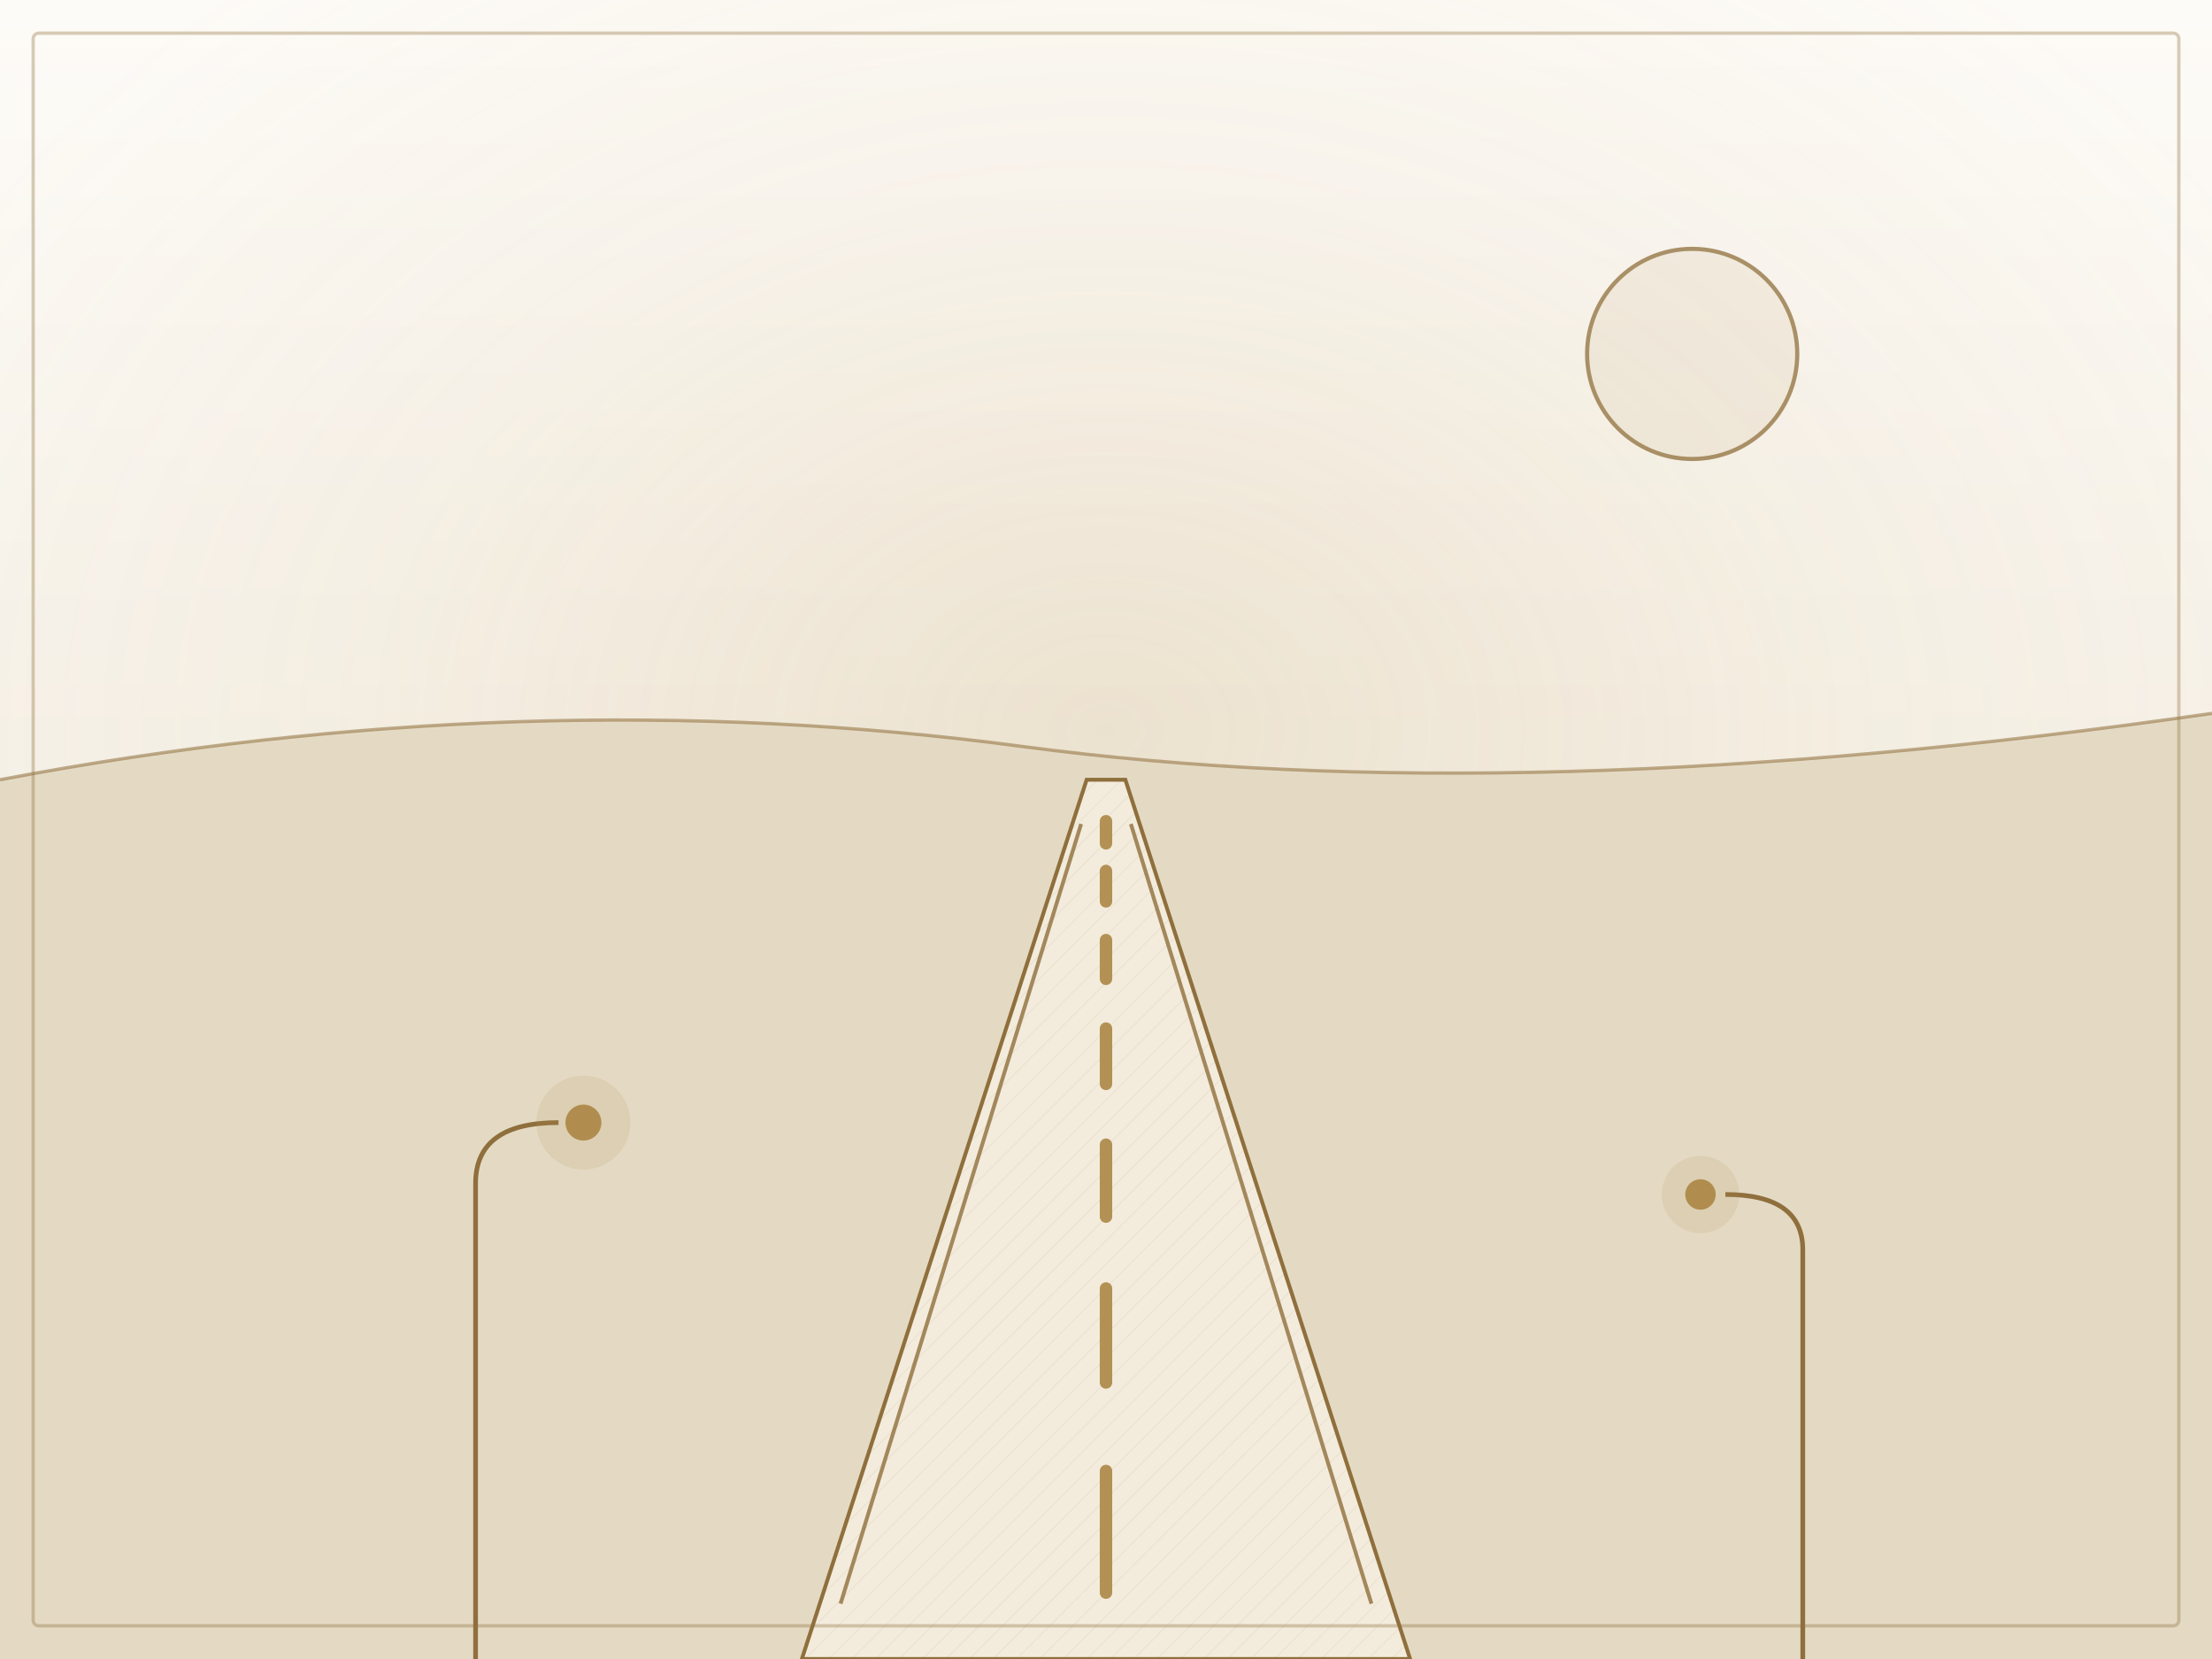
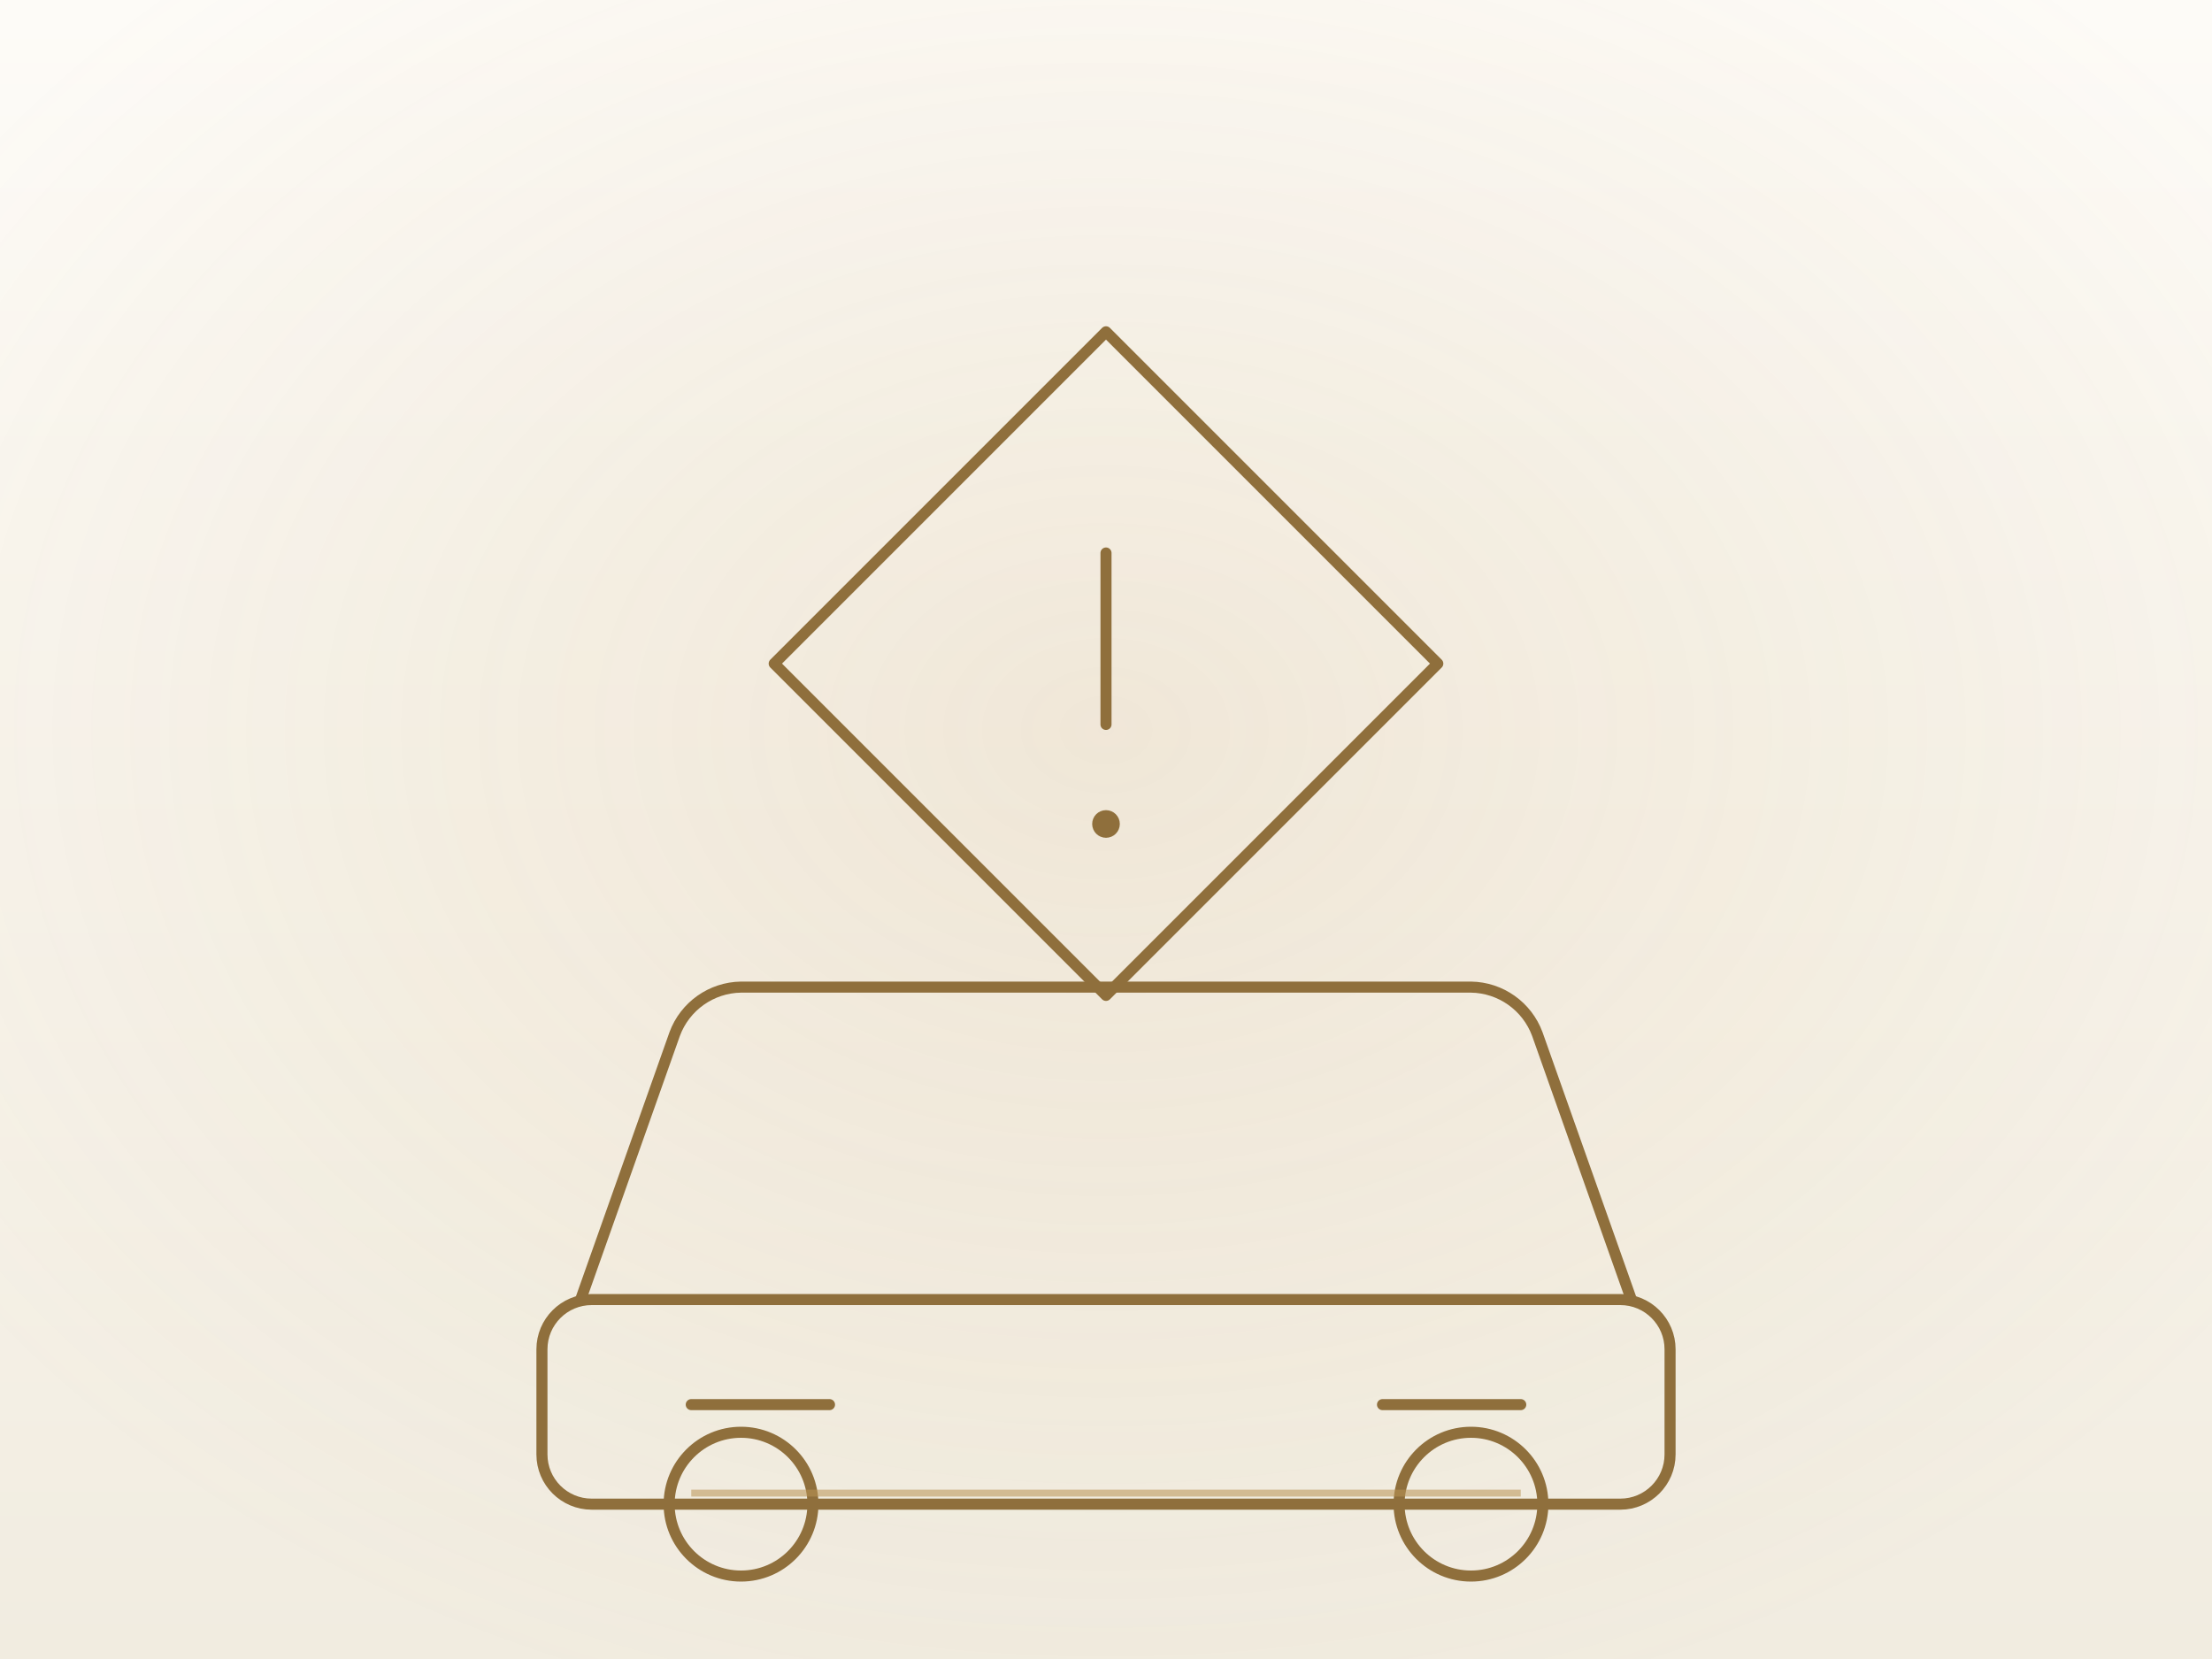
<svg xmlns="http://www.w3.org/2000/svg" width="800" height="600" viewBox="0 0 800 600">
  <defs>
    <linearGradient id="carta" x1="0" y1="0" x2="0" y2="1">
      <stop offset="0" stop-color="#fdfbf7" />
-       <stop offset="0.55" stop-color="#f6f1e7" />
-       <stop offset="1" stop-color="#efe8da" />
+       <stop offset="0.6" stop-color="#f7f3ea" />
+       <stop offset="1" stop-color="#f1ece0" />
    </linearGradient>
-     <radialGradient id="alone" cx="0.5" cy="0.44" r="0.6">
-       <stop offset="0" stop-color="#b99354" stop-opacity="0.18" />
-       <stop offset="0.55" stop-color="#b99354" stop-opacity="0.06" />
+     <radialGradient id="alone" cx="0.5" cy="0.44" r="0.62">
+       <stop offset="0" stop-color="#b99354" stop-opacity="0.14" />
      <stop offset="1" stop-color="#b99354" stop-opacity="0" />
    </radialGradient>
-     <pattern id="trat" width="6" height="6" patternUnits="userSpaceOnUse" patternTransform="rotate(45)">
-       <line x1="0" y1="0" x2="0" y2="6" stroke="#8f6f3c" stroke-width="0.5" opacity="0.12" />
-     </pattern>
  </defs>
  <rect width="800" height="600" fill="url(#carta)" />
  <rect width="800" height="600" fill="url(#alone)" />
-   <circle cx="612" cy="128" r="38" fill="none" stroke="#8f6f3c" stroke-width="1.5" opacity="0.75" />
-   <circle cx="612" cy="128" r="38" fill="#b08d4e" opacity="0.10" />
-   <path d="M0 282 Q 190 246 370 270 T 800 258 L 800 600 L 0 600 Z" fill="#e4dac4" />
-   <path d="M0 282 Q 190 246 370 270 T 800 258" fill="none" stroke="#8f6f3c" stroke-width="1.2" opacity="0.55" />
-   <path d="M290 600 L 393 282 L 407 282 L 510 600 Z" fill="#f3ecdd" stroke="#8f6f3c" stroke-width="1.4" />
-   <path d="M290 600 L 393 282 L 407 282 L 510 600 Z" fill="url(#trat)" />
-   <g stroke="#b08d4e" stroke-width="4.5" stroke-linecap="round" opacity="0.95">
-     <line x1="400" y1="576" x2="400" y2="532" />
-     <line x1="400" y1="500" x2="400" y2="466" />
-     <line x1="400" y1="440" x2="400" y2="414" />
-     <line x1="400" y1="392" x2="400" y2="372" />
-     <line x1="400" y1="354" x2="400" y2="340" />
-     <line x1="400" y1="326" x2="400" y2="315" />
-     <line x1="400" y1="305" x2="400" y2="297" />
+   <g fill="none" stroke="#8f6f3c" stroke-width="4" stroke-linecap="round" stroke-linejoin="round">
+     <path d="M400 120 l120 120 -120 120 -120 -120 z" />
+     <line x1="400" y1="200" x2="400" y2="262" />
+     <circle cx="400" cy="298" r="3" fill="#8f6f3c" />
+     <path d="M210 470 l34 -96 a26 26 0 0 1 24 -17 h264 a26 26 0 0 1 24 17 l34 96" />
+     <rect x="196" y="470" width="408" height="74" rx="18" />
+     <circle cx="268" cy="544" r="26" />
+     <circle cx="532" cy="544" r="26" />
+     <line x1="250" y1="508" x2="300" y2="508" />
+     <line x1="500" y1="508" x2="550" y2="508" />
  </g>
-   <g stroke="#8f6f3c" stroke-width="1.4" opacity="0.8">
-     <line x1="304" y1="580" x2="391" y2="298" />
-     <line x1="496" y1="580" x2="409" y2="298" />
-   </g>
-   <g fill="none" stroke="#8f6f3c" stroke-width="1.7">
-     <path d="M172 600 L172 428 M172 428 Q 172 406 202 406" />
-     <path d="M652 600 L652 452 M652 452 Q 652 432 624 432" />
-   </g>
-   <circle cx="211" cy="406" r="6.5" fill="#b08d4e" />
-   <circle cx="615" cy="432" r="5.5" fill="#b08d4e" />
-   <circle cx="211" cy="406" r="17" fill="#b08d4e" opacity="0.15" />
-   <circle cx="615" cy="432" r="14" fill="#b08d4e" opacity="0.15" />
-   <rect x="12" y="12" width="776" height="576" rx="2" fill="none" stroke="#8f6f3c" stroke-width="1.2" opacity="0.35" />
+   <line x1="250" y1="540" x2="550" y2="540" stroke="#b99354" stroke-width="2.5" opacity="0.55" />
</svg>
